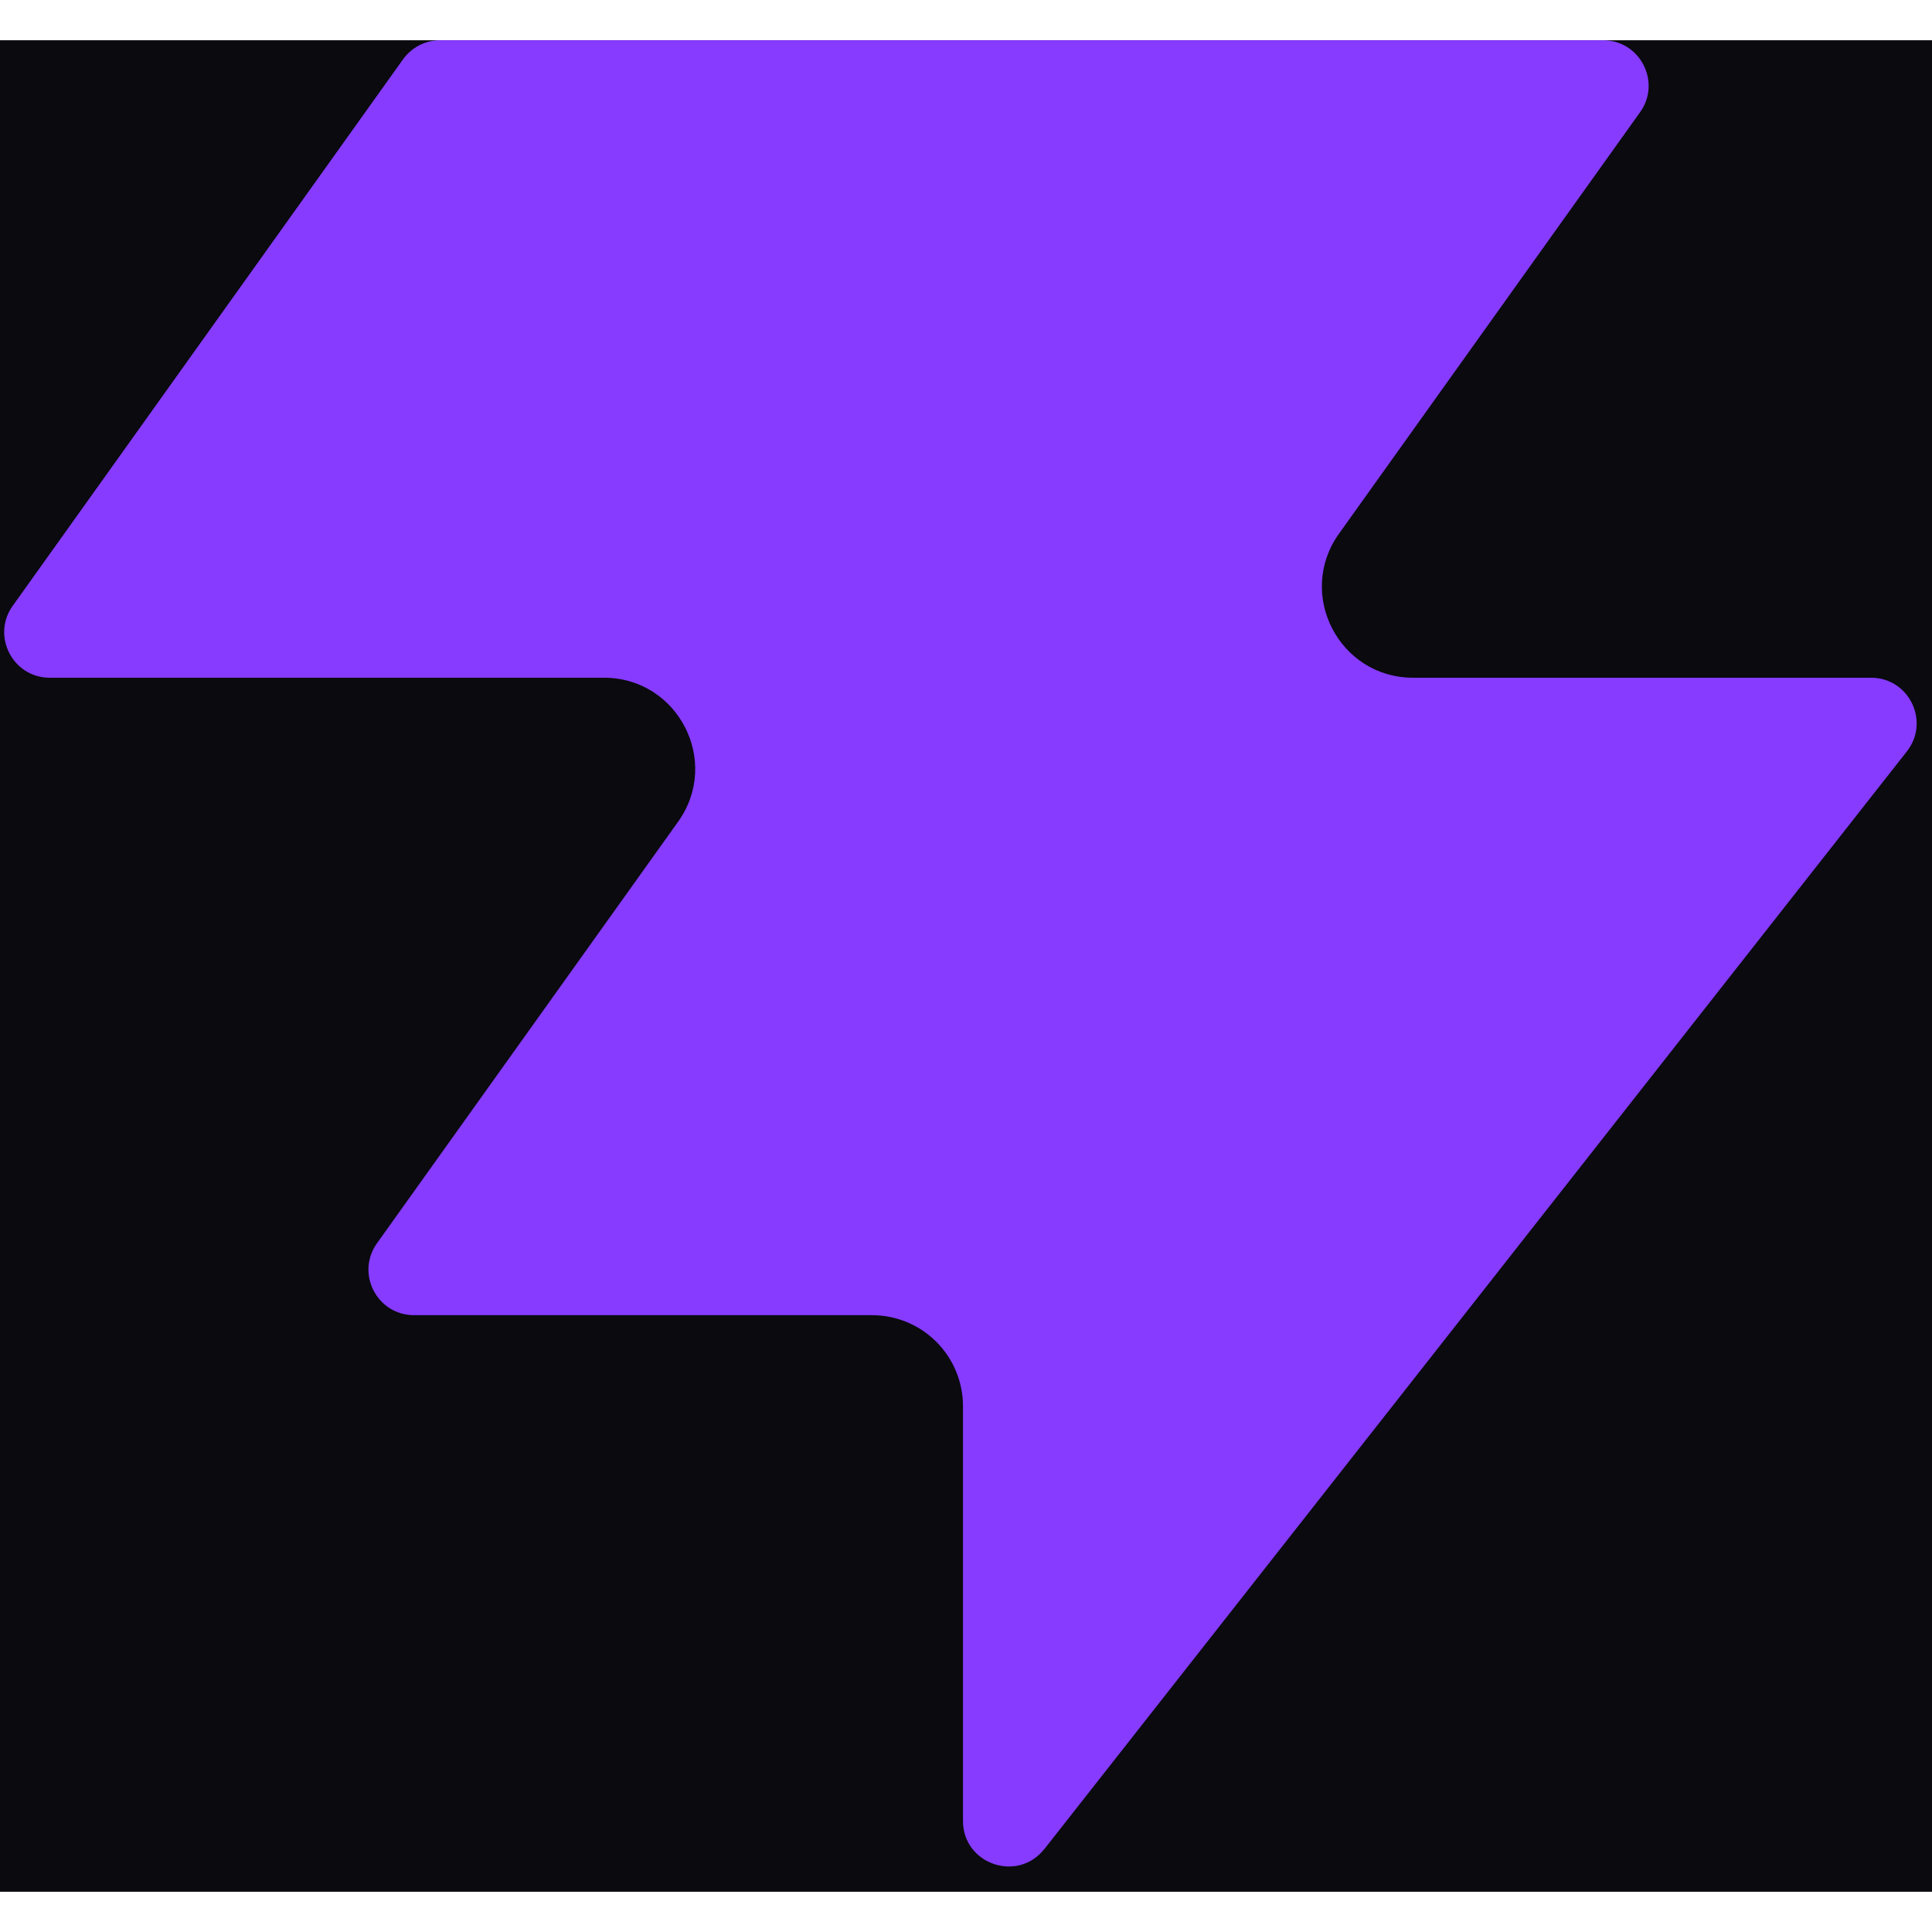
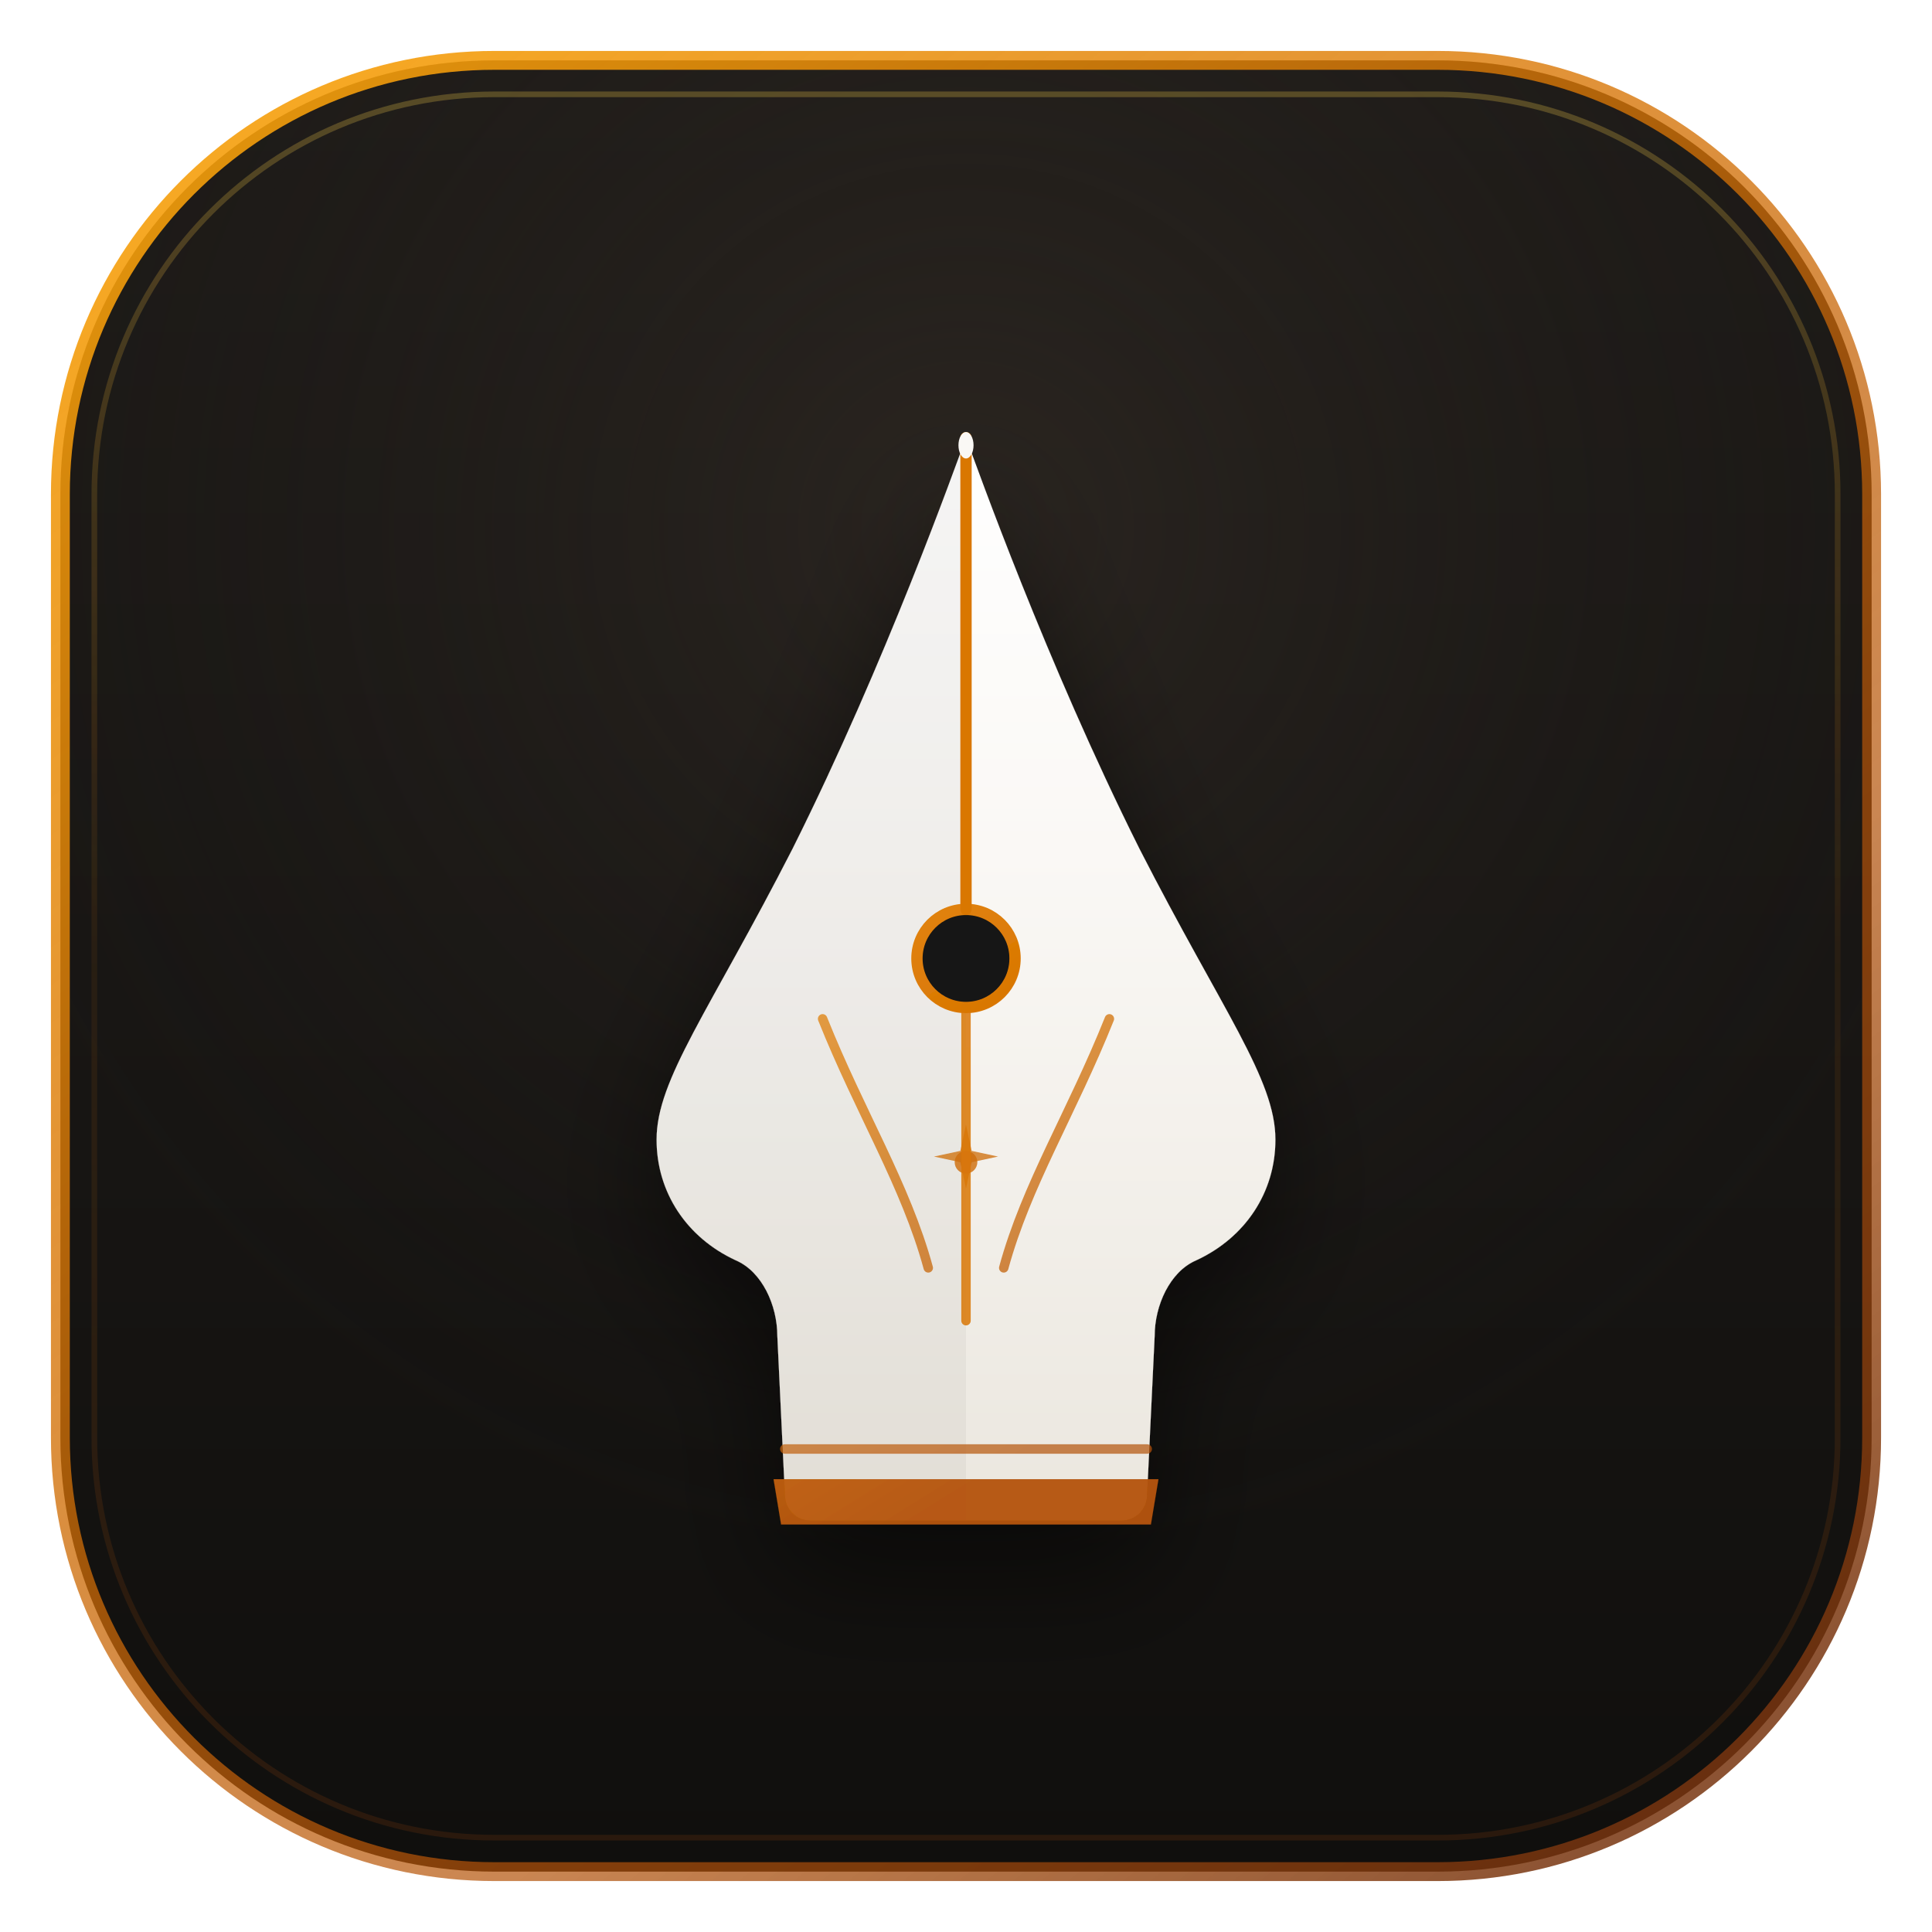
- <svg xmlns="http://www.w3.org/2000/svg" width="512" height="512" viewBox="0 0 48 46">
-   <rect width="48" height="46" fill="#0a0a0f" />
-   <path fill="#863bff" d="M25.946 44.938c-.664.845-2.021.375-2.021-.698V33.937a2.26 2.26 0 0 0-2.262-2.262H10.287c-.92 0-1.456-1.04-.92-1.788l7.48-10.471c1.07-1.497 0-3.578-1.842-3.578H1.237c-.92 0-1.456-1.04-.92-1.788L10.013.474c.214-.297.556-.474.92-.474h28.894c.92 0 1.456 1.04.92 1.788l-7.48 10.471c-1.07 1.498 0 3.579 1.842 3.579h11.377c.943 0 1.473 1.088.89 1.83L25.947 44.94z" />
+ <svg xmlns="http://www.w3.org/2000/svg" viewBox="0 0 512 512" width="512" height="512">
+   <defs>
+     <linearGradient id="bgGrad" x1="256" y1="16" x2="256" y2="496" gradientUnits="userSpaceOnUse">
+       <stop offset="0%" stop-color="#1E1B18" />
+       <stop offset="60%" stop-color="#171513" />
+       <stop offset="100%" stop-color="#100F0D" />
+     </linearGradient>
+     <radialGradient id="topAura" cx="256" cy="140" r="280" gradientUnits="userSpaceOnUse">
+       <stop offset="0%" stop-color="#3A322B" stop-opacity="0.5" />
+       <stop offset="100%" stop-color="#1E1B18" stop-opacity="0" />
+     </radialGradient>
+     <linearGradient id="goldRim" x1="80" y1="30" x2="432" y2="480" gradientUnits="userSpaceOnUse">
+       <stop offset="0%" stop-color="#F59E0B" stop-opacity="0.9" />
+       <stop offset="35%" stop-color="#D97706" stop-opacity="0.8" />
+       <stop offset="70%" stop-color="#B45309" stop-opacity="0.7" />
+       <stop offset="100%" stop-color="#78350F" stop-opacity="0.85" />
+     </linearGradient>
+     <linearGradient id="innerBezel" x1="256" y1="28" x2="256" y2="484" gradientUnits="userSpaceOnUse">
+       <stop offset="0%" stop-color="#FCD34D" stop-opacity="0.25" />
+       <stop offset="50%" stop-color="#D97706" stop-opacity="0.08" />
+       <stop offset="100%" stop-color="#92400E" stop-opacity="0.2" />
+     </linearGradient>
+     <linearGradient id="nibAlabaster" x1="256" y1="110" x2="256" y2="400" gradientUnits="userSpaceOnUse">
+       <stop offset="0%" stop-color="#FFFFFF" />
+       <stop offset="40%" stop-color="#FAF8F5" />
+       <stop offset="100%" stop-color="#EBE7DF" />
+     </linearGradient>
+     <filter id="nibShadow" x="-10%" y="-10%" width="120%" height="130%" filterUnits="userSpaceOnUse">
+       <feDropShadow dx="0" dy="12" stdDeviation="16" flood-color="#000000" flood-opacity="0.55" />
+     </filter>
+     <linearGradient id="goldFiligree" x1="200" y1="180" x2="312" y2="360" gradientUnits="userSpaceOnUse">
+       <stop offset="0%" stop-color="#F59E0B" />
+       <stop offset="50%" stop-color="#D97706" />
+       <stop offset="100%" stop-color="#B45309" />
+     </linearGradient>
+   </defs>
+   <rect x="16" y="16" width="480" height="480" rx="115" ry="115" fill="url(#bgGrad)" />
+   <rect x="16" y="16" width="480" height="480" rx="115" ry="115" fill="url(#topAura)" />
+   <rect x="16" y="16" width="480" height="480" rx="115" ry="115" fill="none" stroke="url(#goldRim)" stroke-width="5" />
+   <rect x="25" y="25" width="462" height="462" rx="106" ry="106" fill="none" stroke="url(#innerBezel)" stroke-width="1.5" />
+   <g filter="url(#nibShadow)">
+     <path d="M 256,116               C 253,124 235,175 210,225               C 188,268 174,286 174,302              C 174,316 182,328 195,334              C 202,337 206,346 206,354              L 208,396              C 208,400 211,403 215,403              L 297,403              C 301,403 304,400 304,396              L 306,354              C 306,346 310,337 317,334              C 330,328 338,316 338,302              C 338,286 324,268 302,225              C 277,175 259,124 256,116 Z" fill="url(#nibAlabaster)" />
+     <path d="M 256,116               C 253,124 235,175 210,225               C 188,268 174,286 174,302              C 174,316 182,328 195,334              C 202,337 206,346 206,354              L 208,396              C 208,400 211,403 215,403              L 256,403              L 256,116 Z" fill="#000000" fill-opacity="0.04" />
+     <path d="M 205,392 L 307,392 L 305,404 L 207,404 Z" fill="url(#goldFiligree)" opacity="0.95" />
+     <line x1="208" y1="384" x2="304" y2="384" stroke="url(#goldFiligree)" stroke-width="2.5" stroke-linecap="round" opacity="0.7" />
+     <path d="M 218,270 C 228,295 240,314 246,336" fill="none" stroke="url(#goldFiligree)" stroke-width="2.5" stroke-linecap="round" opacity="0.75" />
+     <path d="M 294,270 C 284,295 272,314 266,336" fill="none" stroke="url(#goldFiligree)" stroke-width="2.5" stroke-linecap="round" opacity="0.75" />
+     <circle cx="256" cy="308" r="3" fill="url(#goldFiligree)" opacity="0.8" />
+     <path d="M 256,298 L 257.5,305 L 264.5,306.5 L 257.5,308 L 256,315 L 254.5,308 L 247.5,306.5 L 254.5,305 Z" fill="url(#goldFiligree)" opacity="0.75" />
+     <circle cx="256" cy="254" r="13" fill="#171513" stroke="url(#goldFiligree)" stroke-width="3" />
+     <line x1="256" y1="116" x2="256" y2="241" stroke="#D97706" stroke-width="3" stroke-linecap="round" />
+     <line x1="256" y1="267" x2="256" y2="350" stroke="#D97706" stroke-width="2.5" stroke-linecap="round" opacity="0.85" />
+     <ellipse cx="256" cy="118" rx="2" ry="3.5" fill="#FAF8F5" />
+   </g>
</svg>
